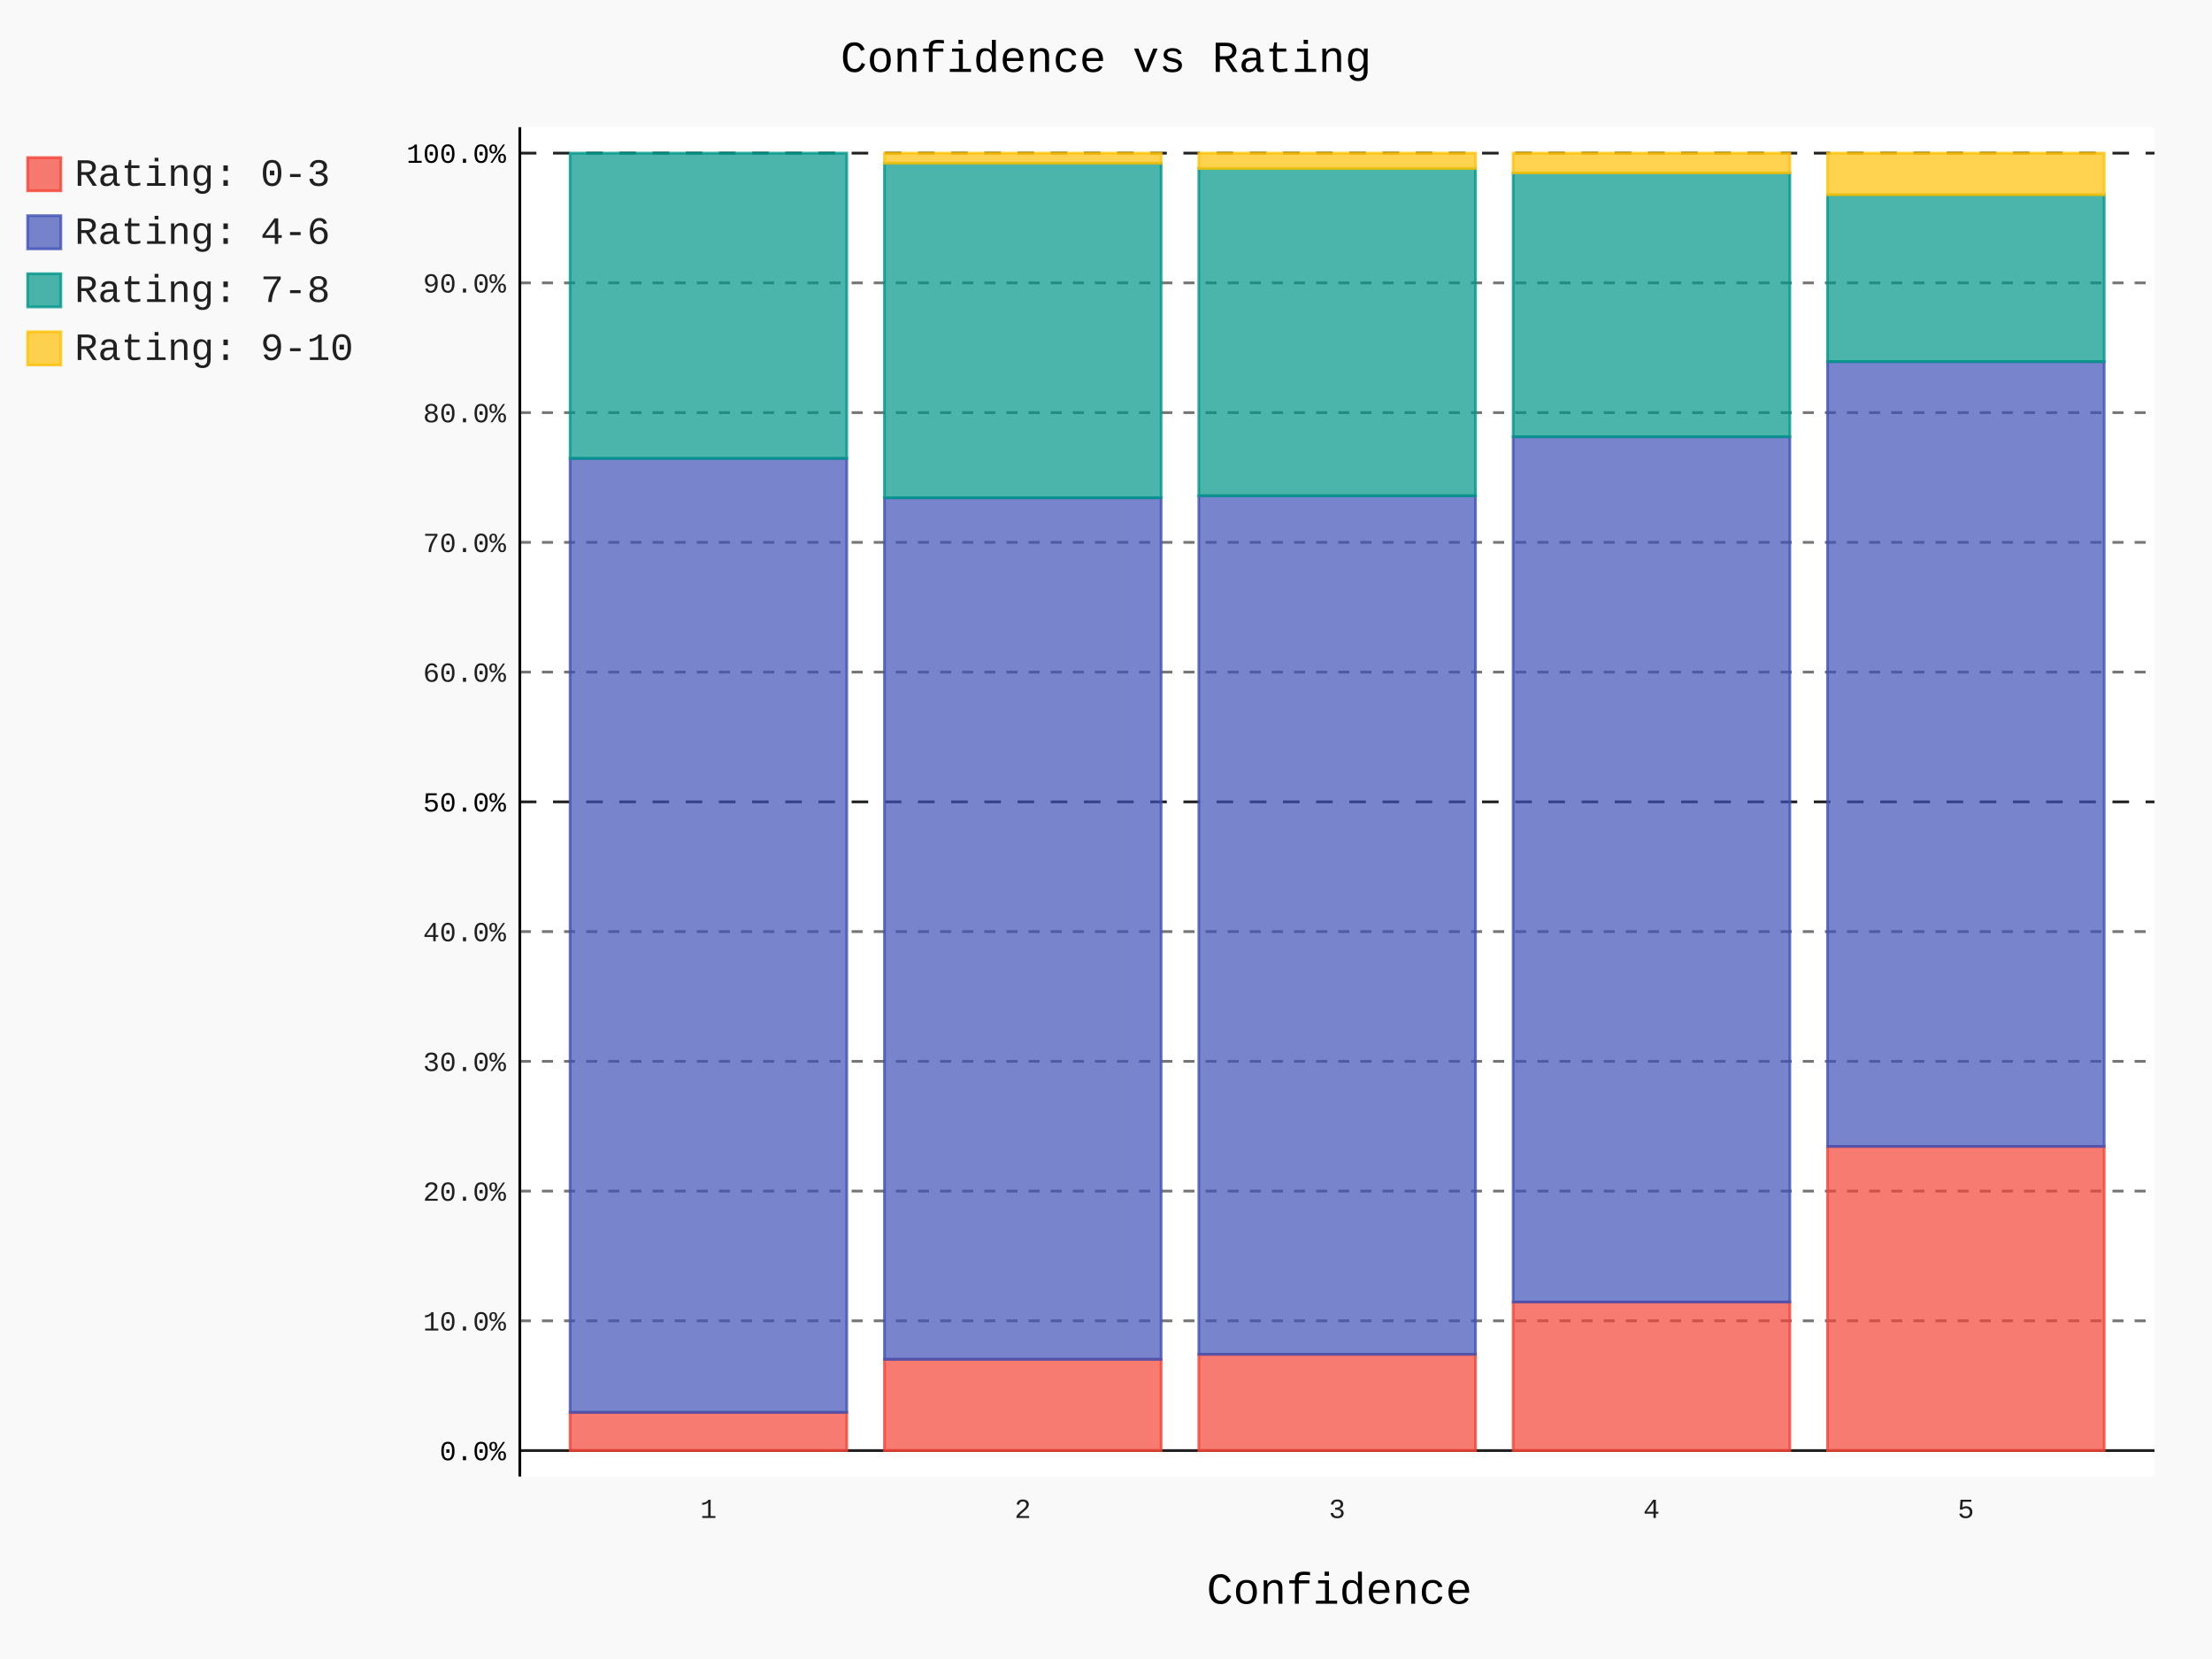
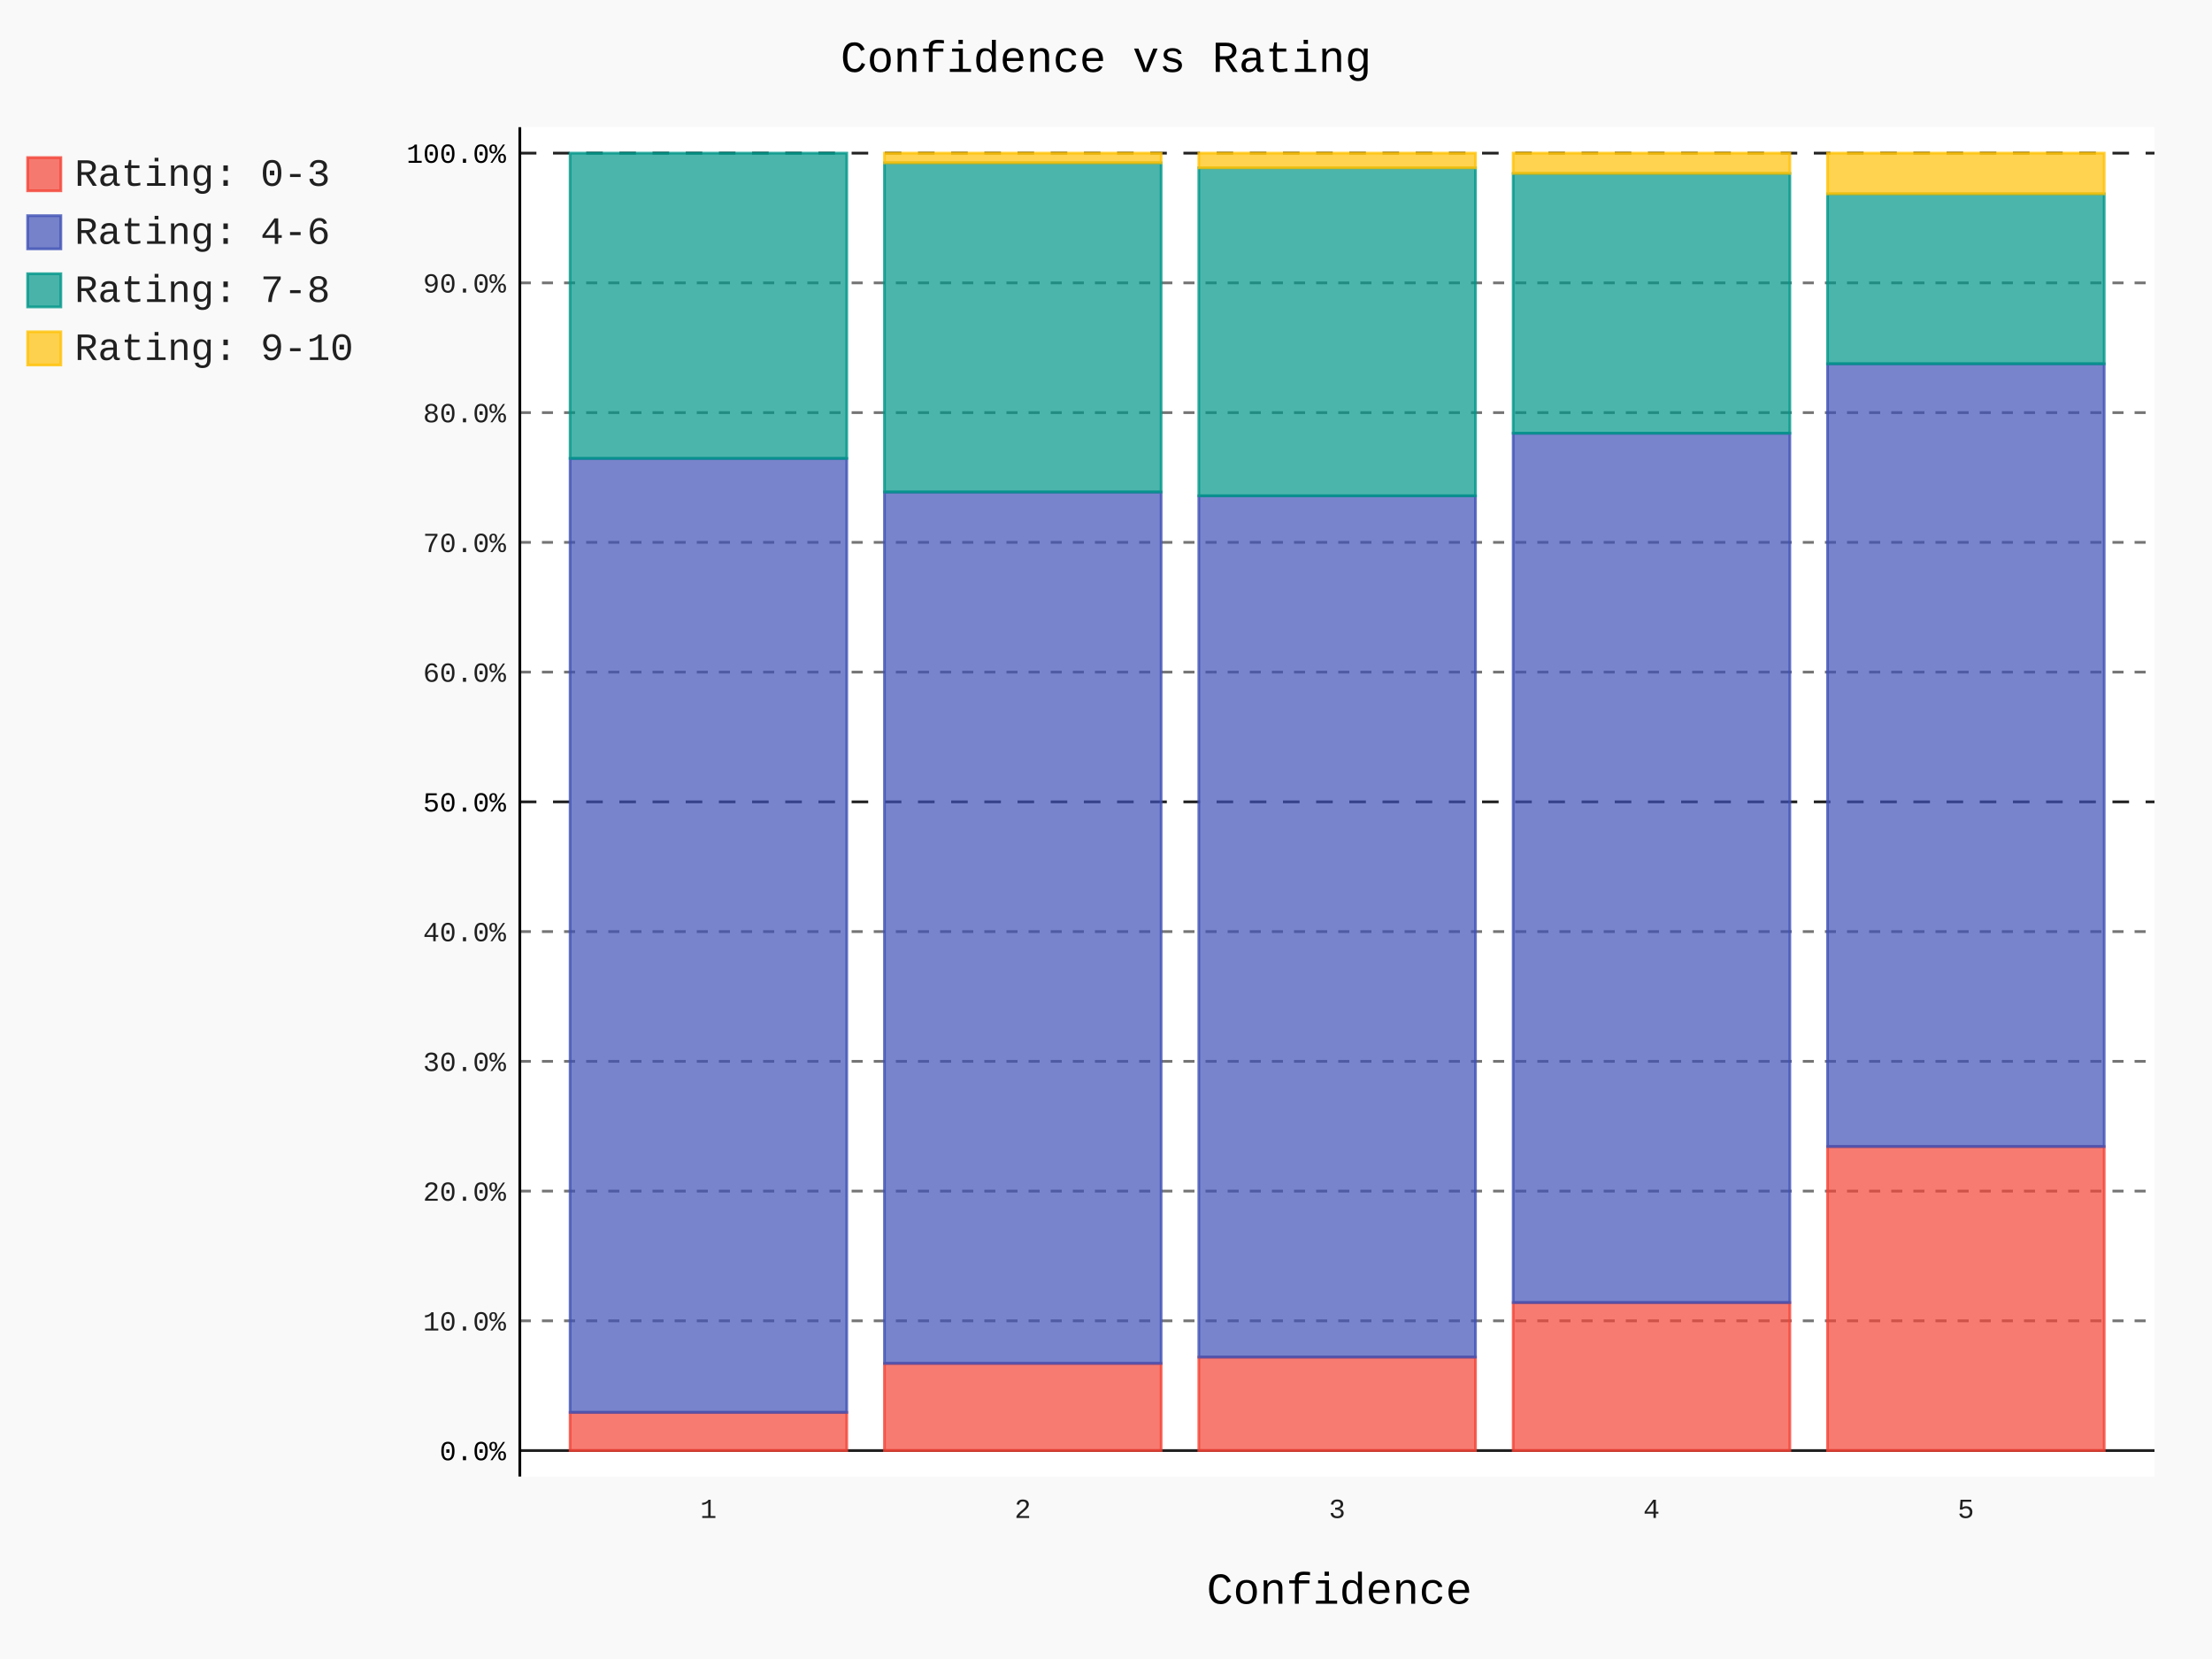
- <svg xmlns="http://www.w3.org/2000/svg" id="chart-71c63876-6d47-4b58-9c2f-884e27a755cb" class="pygal-chart" viewBox="0 0 800 600">
+ <svg xmlns="http://www.w3.org/2000/svg" id="chart-7f117de8-d527-43dd-951a-f63d1360dfe7" class="pygal-chart" viewBox="0 0 800 600">
  <defs>
-     <style type="text/css">#chart-71c63876-6d47-4b58-9c2f-884e27a755cb{-webkit-user-select:none;-webkit-font-smoothing:antialiased;font-family:Consolas,"Liberation Mono",Menlo,Courier,monospace}#chart-71c63876-6d47-4b58-9c2f-884e27a755cb .title{font-family:Consolas,"Liberation Mono",Menlo,Courier,monospace;font-size:16px}#chart-71c63876-6d47-4b58-9c2f-884e27a755cb .legends .legend text{font-family:Consolas,"Liberation Mono",Menlo,Courier,monospace;font-size:14px}#chart-71c63876-6d47-4b58-9c2f-884e27a755cb .axis text{font-family:Consolas,"Liberation Mono",Menlo,Courier,monospace;font-size:10px}#chart-71c63876-6d47-4b58-9c2f-884e27a755cb .axis text.major{font-family:Consolas,"Liberation Mono",Menlo,Courier,monospace;font-size:10px}#chart-71c63876-6d47-4b58-9c2f-884e27a755cb .text-overlay text.value{font-family:Consolas,"Liberation Mono",Menlo,Courier,monospace;font-size:16px}#chart-71c63876-6d47-4b58-9c2f-884e27a755cb .text-overlay text.label{font-family:Consolas,"Liberation Mono",Menlo,Courier,monospace;font-size:10px}#chart-71c63876-6d47-4b58-9c2f-884e27a755cb .tooltip{font-family:Consolas,"Liberation Mono",Menlo,Courier,monospace;font-size:14px}#chart-71c63876-6d47-4b58-9c2f-884e27a755cb text.no_data{font-family:Consolas,"Liberation Mono",Menlo,Courier,monospace;font-size:64px}
- #chart-71c63876-6d47-4b58-9c2f-884e27a755cb{background-color:rgba(249,249,249,1)}#chart-71c63876-6d47-4b58-9c2f-884e27a755cb path,#chart-71c63876-6d47-4b58-9c2f-884e27a755cb line,#chart-71c63876-6d47-4b58-9c2f-884e27a755cb rect,#chart-71c63876-6d47-4b58-9c2f-884e27a755cb circle{-webkit-transition:150ms;-moz-transition:150ms;transition:150ms}#chart-71c63876-6d47-4b58-9c2f-884e27a755cb .graph &gt; .background{fill:rgba(249,249,249,1)}#chart-71c63876-6d47-4b58-9c2f-884e27a755cb .plot &gt; .background{fill:rgba(255,255,255,1)}#chart-71c63876-6d47-4b58-9c2f-884e27a755cb .graph{fill:rgba(0,0,0,.87)}#chart-71c63876-6d47-4b58-9c2f-884e27a755cb text.no_data{fill:rgba(0,0,0,1)}#chart-71c63876-6d47-4b58-9c2f-884e27a755cb .title{fill:rgba(0,0,0,1)}#chart-71c63876-6d47-4b58-9c2f-884e27a755cb .legends .legend text{fill:rgba(0,0,0,.87)}#chart-71c63876-6d47-4b58-9c2f-884e27a755cb .legends .legend:hover text{fill:rgba(0,0,0,1)}#chart-71c63876-6d47-4b58-9c2f-884e27a755cb .axis .line{stroke:rgba(0,0,0,1)}#chart-71c63876-6d47-4b58-9c2f-884e27a755cb .axis .guide.line{stroke:rgba(0,0,0,.54)}#chart-71c63876-6d47-4b58-9c2f-884e27a755cb .axis .major.line{stroke:rgba(0,0,0,.87)}#chart-71c63876-6d47-4b58-9c2f-884e27a755cb .axis text.major{fill:rgba(0,0,0,1)}#chart-71c63876-6d47-4b58-9c2f-884e27a755cb .axis.y .guides:hover .guide.line,#chart-71c63876-6d47-4b58-9c2f-884e27a755cb .line-graph .axis.x .guides:hover .guide.line,#chart-71c63876-6d47-4b58-9c2f-884e27a755cb .stackedline-graph .axis.x .guides:hover .guide.line,#chart-71c63876-6d47-4b58-9c2f-884e27a755cb .xy-graph .axis.x .guides:hover .guide.line{stroke:rgba(0,0,0,1)}#chart-71c63876-6d47-4b58-9c2f-884e27a755cb .axis .guides:hover text{fill:rgba(0,0,0,1)}#chart-71c63876-6d47-4b58-9c2f-884e27a755cb .reactive{fill-opacity:.7;stroke-opacity:.8}#chart-71c63876-6d47-4b58-9c2f-884e27a755cb .ci{stroke:rgba(0,0,0,.87)}#chart-71c63876-6d47-4b58-9c2f-884e27a755cb .reactive.active,#chart-71c63876-6d47-4b58-9c2f-884e27a755cb .active .reactive{fill-opacity:.8;stroke-opacity:.9;stroke-width:4}#chart-71c63876-6d47-4b58-9c2f-884e27a755cb .ci .reactive.active{stroke-width:1.5}#chart-71c63876-6d47-4b58-9c2f-884e27a755cb .series text{fill:rgba(0,0,0,1)}#chart-71c63876-6d47-4b58-9c2f-884e27a755cb .tooltip rect{fill:rgba(255,255,255,1);stroke:rgba(0,0,0,1);-webkit-transition:opacity 150ms;-moz-transition:opacity 150ms;transition:opacity 150ms}#chart-71c63876-6d47-4b58-9c2f-884e27a755cb .tooltip .label{fill:rgba(0,0,0,.87)}#chart-71c63876-6d47-4b58-9c2f-884e27a755cb .tooltip .label{fill:rgba(0,0,0,.87)}#chart-71c63876-6d47-4b58-9c2f-884e27a755cb .tooltip .legend{font-size:.8em;fill:rgba(0,0,0,.54)}#chart-71c63876-6d47-4b58-9c2f-884e27a755cb .tooltip .x_label{font-size:.6em;fill:rgba(0,0,0,1)}#chart-71c63876-6d47-4b58-9c2f-884e27a755cb .tooltip .xlink{font-size:.5em;text-decoration:underline}#chart-71c63876-6d47-4b58-9c2f-884e27a755cb .tooltip .value{font-size:1.5em}#chart-71c63876-6d47-4b58-9c2f-884e27a755cb .bound{font-size:.5em}#chart-71c63876-6d47-4b58-9c2f-884e27a755cb .max-value{font-size:.75em;fill:rgba(0,0,0,.54)}#chart-71c63876-6d47-4b58-9c2f-884e27a755cb .map-element{fill:rgba(255,255,255,1);stroke:rgba(0,0,0,.54) !important}#chart-71c63876-6d47-4b58-9c2f-884e27a755cb .map-element .reactive{fill-opacity:inherit;stroke-opacity:inherit}#chart-71c63876-6d47-4b58-9c2f-884e27a755cb .color-0,#chart-71c63876-6d47-4b58-9c2f-884e27a755cb .color-0 a:visited{stroke:#F44336;fill:#F44336}#chart-71c63876-6d47-4b58-9c2f-884e27a755cb .color-1,#chart-71c63876-6d47-4b58-9c2f-884e27a755cb .color-1 a:visited{stroke:#3F51B5;fill:#3F51B5}#chart-71c63876-6d47-4b58-9c2f-884e27a755cb .color-2,#chart-71c63876-6d47-4b58-9c2f-884e27a755cb .color-2 a:visited{stroke:#009688;fill:#009688}#chart-71c63876-6d47-4b58-9c2f-884e27a755cb .color-3,#chart-71c63876-6d47-4b58-9c2f-884e27a755cb .color-3 a:visited{stroke:#FFC107;fill:#FFC107}#chart-71c63876-6d47-4b58-9c2f-884e27a755cb .text-overlay .color-0 text{fill:black}#chart-71c63876-6d47-4b58-9c2f-884e27a755cb .text-overlay .color-1 text{fill:black}#chart-71c63876-6d47-4b58-9c2f-884e27a755cb .text-overlay .color-2 text{fill:black}#chart-71c63876-6d47-4b58-9c2f-884e27a755cb .text-overlay .color-3 text{fill:black}
- #chart-71c63876-6d47-4b58-9c2f-884e27a755cb text.no_data{text-anchor:middle}#chart-71c63876-6d47-4b58-9c2f-884e27a755cb .guide.line{fill:none}#chart-71c63876-6d47-4b58-9c2f-884e27a755cb .centered{text-anchor:middle}#chart-71c63876-6d47-4b58-9c2f-884e27a755cb .title{text-anchor:middle}#chart-71c63876-6d47-4b58-9c2f-884e27a755cb .legends .legend text{fill-opacity:1}#chart-71c63876-6d47-4b58-9c2f-884e27a755cb .axis.x text{text-anchor:middle}#chart-71c63876-6d47-4b58-9c2f-884e27a755cb .axis.x:not(.web) text[transform]{text-anchor:start}#chart-71c63876-6d47-4b58-9c2f-884e27a755cb .axis.x:not(.web) text[transform].backwards{text-anchor:end}#chart-71c63876-6d47-4b58-9c2f-884e27a755cb .axis.y text{text-anchor:end}#chart-71c63876-6d47-4b58-9c2f-884e27a755cb .axis.y text[transform].backwards{text-anchor:start}#chart-71c63876-6d47-4b58-9c2f-884e27a755cb .axis.y2 text{text-anchor:start}#chart-71c63876-6d47-4b58-9c2f-884e27a755cb .axis.y2 text[transform].backwards{text-anchor:end}#chart-71c63876-6d47-4b58-9c2f-884e27a755cb .axis .guide.line{stroke-dasharray:4,4}#chart-71c63876-6d47-4b58-9c2f-884e27a755cb .axis .major.guide.line{stroke-dasharray:6,6}#chart-71c63876-6d47-4b58-9c2f-884e27a755cb .horizontal .axis.y .guide.line,#chart-71c63876-6d47-4b58-9c2f-884e27a755cb .horizontal .axis.y2 .guide.line,#chart-71c63876-6d47-4b58-9c2f-884e27a755cb .vertical .axis.x .guide.line{opacity:0}#chart-71c63876-6d47-4b58-9c2f-884e27a755cb .horizontal .axis.always_show .guide.line,#chart-71c63876-6d47-4b58-9c2f-884e27a755cb .vertical .axis.always_show .guide.line{opacity:1 !important}#chart-71c63876-6d47-4b58-9c2f-884e27a755cb .axis.y .guides:hover .guide.line,#chart-71c63876-6d47-4b58-9c2f-884e27a755cb .axis.y2 .guides:hover .guide.line,#chart-71c63876-6d47-4b58-9c2f-884e27a755cb .axis.x .guides:hover .guide.line{opacity:1}#chart-71c63876-6d47-4b58-9c2f-884e27a755cb .axis .guides:hover text{opacity:1}#chart-71c63876-6d47-4b58-9c2f-884e27a755cb .nofill{fill:none}#chart-71c63876-6d47-4b58-9c2f-884e27a755cb .subtle-fill{fill-opacity:.2}#chart-71c63876-6d47-4b58-9c2f-884e27a755cb .dot{stroke-width:1px;fill-opacity:1}#chart-71c63876-6d47-4b58-9c2f-884e27a755cb .dot.active{stroke-width:5px}#chart-71c63876-6d47-4b58-9c2f-884e27a755cb .dot.negative{fill:transparent}#chart-71c63876-6d47-4b58-9c2f-884e27a755cb text,#chart-71c63876-6d47-4b58-9c2f-884e27a755cb tspan{stroke:none !important}#chart-71c63876-6d47-4b58-9c2f-884e27a755cb .series text.active{opacity:1}#chart-71c63876-6d47-4b58-9c2f-884e27a755cb .tooltip rect{fill-opacity:.95;stroke-width:.5}#chart-71c63876-6d47-4b58-9c2f-884e27a755cb .tooltip text{fill-opacity:1}#chart-71c63876-6d47-4b58-9c2f-884e27a755cb .showable{visibility:hidden}#chart-71c63876-6d47-4b58-9c2f-884e27a755cb .showable.shown{visibility:visible}#chart-71c63876-6d47-4b58-9c2f-884e27a755cb .gauge-background{fill:rgba(229,229,229,1);stroke:none}#chart-71c63876-6d47-4b58-9c2f-884e27a755cb .bg-lines{stroke:rgba(249,249,249,1);stroke-width:2px}</style>
+     <style type="text/css">#chart-7f117de8-d527-43dd-951a-f63d1360dfe7{-webkit-user-select:none;-webkit-font-smoothing:antialiased;font-family:Consolas,"Liberation Mono",Menlo,Courier,monospace}#chart-7f117de8-d527-43dd-951a-f63d1360dfe7 .title{font-family:Consolas,"Liberation Mono",Menlo,Courier,monospace;font-size:16px}#chart-7f117de8-d527-43dd-951a-f63d1360dfe7 .legends .legend text{font-family:Consolas,"Liberation Mono",Menlo,Courier,monospace;font-size:14px}#chart-7f117de8-d527-43dd-951a-f63d1360dfe7 .axis text{font-family:Consolas,"Liberation Mono",Menlo,Courier,monospace;font-size:10px}#chart-7f117de8-d527-43dd-951a-f63d1360dfe7 .axis text.major{font-family:Consolas,"Liberation Mono",Menlo,Courier,monospace;font-size:10px}#chart-7f117de8-d527-43dd-951a-f63d1360dfe7 .text-overlay text.value{font-family:Consolas,"Liberation Mono",Menlo,Courier,monospace;font-size:16px}#chart-7f117de8-d527-43dd-951a-f63d1360dfe7 .text-overlay text.label{font-family:Consolas,"Liberation Mono",Menlo,Courier,monospace;font-size:10px}#chart-7f117de8-d527-43dd-951a-f63d1360dfe7 .tooltip{font-family:Consolas,"Liberation Mono",Menlo,Courier,monospace;font-size:14px}#chart-7f117de8-d527-43dd-951a-f63d1360dfe7 text.no_data{font-family:Consolas,"Liberation Mono",Menlo,Courier,monospace;font-size:64px}
+ #chart-7f117de8-d527-43dd-951a-f63d1360dfe7{background-color:rgba(249,249,249,1)}#chart-7f117de8-d527-43dd-951a-f63d1360dfe7 path,#chart-7f117de8-d527-43dd-951a-f63d1360dfe7 line,#chart-7f117de8-d527-43dd-951a-f63d1360dfe7 rect,#chart-7f117de8-d527-43dd-951a-f63d1360dfe7 circle{-webkit-transition:150ms;-moz-transition:150ms;transition:150ms}#chart-7f117de8-d527-43dd-951a-f63d1360dfe7 .graph &gt; .background{fill:rgba(249,249,249,1)}#chart-7f117de8-d527-43dd-951a-f63d1360dfe7 .plot &gt; .background{fill:rgba(255,255,255,1)}#chart-7f117de8-d527-43dd-951a-f63d1360dfe7 .graph{fill:rgba(0,0,0,.87)}#chart-7f117de8-d527-43dd-951a-f63d1360dfe7 text.no_data{fill:rgba(0,0,0,1)}#chart-7f117de8-d527-43dd-951a-f63d1360dfe7 .title{fill:rgba(0,0,0,1)}#chart-7f117de8-d527-43dd-951a-f63d1360dfe7 .legends .legend text{fill:rgba(0,0,0,.87)}#chart-7f117de8-d527-43dd-951a-f63d1360dfe7 .legends .legend:hover text{fill:rgba(0,0,0,1)}#chart-7f117de8-d527-43dd-951a-f63d1360dfe7 .axis .line{stroke:rgba(0,0,0,1)}#chart-7f117de8-d527-43dd-951a-f63d1360dfe7 .axis .guide.line{stroke:rgba(0,0,0,.54)}#chart-7f117de8-d527-43dd-951a-f63d1360dfe7 .axis .major.line{stroke:rgba(0,0,0,.87)}#chart-7f117de8-d527-43dd-951a-f63d1360dfe7 .axis text.major{fill:rgba(0,0,0,1)}#chart-7f117de8-d527-43dd-951a-f63d1360dfe7 .axis.y .guides:hover .guide.line,#chart-7f117de8-d527-43dd-951a-f63d1360dfe7 .line-graph .axis.x .guides:hover .guide.line,#chart-7f117de8-d527-43dd-951a-f63d1360dfe7 .stackedline-graph .axis.x .guides:hover .guide.line,#chart-7f117de8-d527-43dd-951a-f63d1360dfe7 .xy-graph .axis.x .guides:hover .guide.line{stroke:rgba(0,0,0,1)}#chart-7f117de8-d527-43dd-951a-f63d1360dfe7 .axis .guides:hover text{fill:rgba(0,0,0,1)}#chart-7f117de8-d527-43dd-951a-f63d1360dfe7 .reactive{fill-opacity:.7;stroke-opacity:.8}#chart-7f117de8-d527-43dd-951a-f63d1360dfe7 .ci{stroke:rgba(0,0,0,.87)}#chart-7f117de8-d527-43dd-951a-f63d1360dfe7 .reactive.active,#chart-7f117de8-d527-43dd-951a-f63d1360dfe7 .active .reactive{fill-opacity:.8;stroke-opacity:.9;stroke-width:4}#chart-7f117de8-d527-43dd-951a-f63d1360dfe7 .ci .reactive.active{stroke-width:1.5}#chart-7f117de8-d527-43dd-951a-f63d1360dfe7 .series text{fill:rgba(0,0,0,1)}#chart-7f117de8-d527-43dd-951a-f63d1360dfe7 .tooltip rect{fill:rgba(255,255,255,1);stroke:rgba(0,0,0,1);-webkit-transition:opacity 150ms;-moz-transition:opacity 150ms;transition:opacity 150ms}#chart-7f117de8-d527-43dd-951a-f63d1360dfe7 .tooltip .label{fill:rgba(0,0,0,.87)}#chart-7f117de8-d527-43dd-951a-f63d1360dfe7 .tooltip .label{fill:rgba(0,0,0,.87)}#chart-7f117de8-d527-43dd-951a-f63d1360dfe7 .tooltip .legend{font-size:.8em;fill:rgba(0,0,0,.54)}#chart-7f117de8-d527-43dd-951a-f63d1360dfe7 .tooltip .x_label{font-size:.6em;fill:rgba(0,0,0,1)}#chart-7f117de8-d527-43dd-951a-f63d1360dfe7 .tooltip .xlink{font-size:.5em;text-decoration:underline}#chart-7f117de8-d527-43dd-951a-f63d1360dfe7 .tooltip .value{font-size:1.5em}#chart-7f117de8-d527-43dd-951a-f63d1360dfe7 .bound{font-size:.5em}#chart-7f117de8-d527-43dd-951a-f63d1360dfe7 .max-value{font-size:.75em;fill:rgba(0,0,0,.54)}#chart-7f117de8-d527-43dd-951a-f63d1360dfe7 .map-element{fill:rgba(255,255,255,1);stroke:rgba(0,0,0,.54) !important}#chart-7f117de8-d527-43dd-951a-f63d1360dfe7 .map-element .reactive{fill-opacity:inherit;stroke-opacity:inherit}#chart-7f117de8-d527-43dd-951a-f63d1360dfe7 .color-0,#chart-7f117de8-d527-43dd-951a-f63d1360dfe7 .color-0 a:visited{stroke:#F44336;fill:#F44336}#chart-7f117de8-d527-43dd-951a-f63d1360dfe7 .color-1,#chart-7f117de8-d527-43dd-951a-f63d1360dfe7 .color-1 a:visited{stroke:#3F51B5;fill:#3F51B5}#chart-7f117de8-d527-43dd-951a-f63d1360dfe7 .color-2,#chart-7f117de8-d527-43dd-951a-f63d1360dfe7 .color-2 a:visited{stroke:#009688;fill:#009688}#chart-7f117de8-d527-43dd-951a-f63d1360dfe7 .color-3,#chart-7f117de8-d527-43dd-951a-f63d1360dfe7 .color-3 a:visited{stroke:#FFC107;fill:#FFC107}#chart-7f117de8-d527-43dd-951a-f63d1360dfe7 .text-overlay .color-0 text{fill:black}#chart-7f117de8-d527-43dd-951a-f63d1360dfe7 .text-overlay .color-1 text{fill:black}#chart-7f117de8-d527-43dd-951a-f63d1360dfe7 .text-overlay .color-2 text{fill:black}#chart-7f117de8-d527-43dd-951a-f63d1360dfe7 .text-overlay .color-3 text{fill:black}
+ #chart-7f117de8-d527-43dd-951a-f63d1360dfe7 text.no_data{text-anchor:middle}#chart-7f117de8-d527-43dd-951a-f63d1360dfe7 .guide.line{fill:none}#chart-7f117de8-d527-43dd-951a-f63d1360dfe7 .centered{text-anchor:middle}#chart-7f117de8-d527-43dd-951a-f63d1360dfe7 .title{text-anchor:middle}#chart-7f117de8-d527-43dd-951a-f63d1360dfe7 .legends .legend text{fill-opacity:1}#chart-7f117de8-d527-43dd-951a-f63d1360dfe7 .axis.x text{text-anchor:middle}#chart-7f117de8-d527-43dd-951a-f63d1360dfe7 .axis.x:not(.web) text[transform]{text-anchor:start}#chart-7f117de8-d527-43dd-951a-f63d1360dfe7 .axis.x:not(.web) text[transform].backwards{text-anchor:end}#chart-7f117de8-d527-43dd-951a-f63d1360dfe7 .axis.y text{text-anchor:end}#chart-7f117de8-d527-43dd-951a-f63d1360dfe7 .axis.y text[transform].backwards{text-anchor:start}#chart-7f117de8-d527-43dd-951a-f63d1360dfe7 .axis.y2 text{text-anchor:start}#chart-7f117de8-d527-43dd-951a-f63d1360dfe7 .axis.y2 text[transform].backwards{text-anchor:end}#chart-7f117de8-d527-43dd-951a-f63d1360dfe7 .axis .guide.line{stroke-dasharray:4,4}#chart-7f117de8-d527-43dd-951a-f63d1360dfe7 .axis .major.guide.line{stroke-dasharray:6,6}#chart-7f117de8-d527-43dd-951a-f63d1360dfe7 .horizontal .axis.y .guide.line,#chart-7f117de8-d527-43dd-951a-f63d1360dfe7 .horizontal .axis.y2 .guide.line,#chart-7f117de8-d527-43dd-951a-f63d1360dfe7 .vertical .axis.x .guide.line{opacity:0}#chart-7f117de8-d527-43dd-951a-f63d1360dfe7 .horizontal .axis.always_show .guide.line,#chart-7f117de8-d527-43dd-951a-f63d1360dfe7 .vertical .axis.always_show .guide.line{opacity:1 !important}#chart-7f117de8-d527-43dd-951a-f63d1360dfe7 .axis.y .guides:hover .guide.line,#chart-7f117de8-d527-43dd-951a-f63d1360dfe7 .axis.y2 .guides:hover .guide.line,#chart-7f117de8-d527-43dd-951a-f63d1360dfe7 .axis.x .guides:hover .guide.line{opacity:1}#chart-7f117de8-d527-43dd-951a-f63d1360dfe7 .axis .guides:hover text{opacity:1}#chart-7f117de8-d527-43dd-951a-f63d1360dfe7 .nofill{fill:none}#chart-7f117de8-d527-43dd-951a-f63d1360dfe7 .subtle-fill{fill-opacity:.2}#chart-7f117de8-d527-43dd-951a-f63d1360dfe7 .dot{stroke-width:1px;fill-opacity:1}#chart-7f117de8-d527-43dd-951a-f63d1360dfe7 .dot.active{stroke-width:5px}#chart-7f117de8-d527-43dd-951a-f63d1360dfe7 .dot.negative{fill:transparent}#chart-7f117de8-d527-43dd-951a-f63d1360dfe7 text,#chart-7f117de8-d527-43dd-951a-f63d1360dfe7 tspan{stroke:none !important}#chart-7f117de8-d527-43dd-951a-f63d1360dfe7 .series text.active{opacity:1}#chart-7f117de8-d527-43dd-951a-f63d1360dfe7 .tooltip rect{fill-opacity:.95;stroke-width:.5}#chart-7f117de8-d527-43dd-951a-f63d1360dfe7 .tooltip text{fill-opacity:1}#chart-7f117de8-d527-43dd-951a-f63d1360dfe7 .showable{visibility:hidden}#chart-7f117de8-d527-43dd-951a-f63d1360dfe7 .showable.shown{visibility:visible}#chart-7f117de8-d527-43dd-951a-f63d1360dfe7 .gauge-background{fill:rgba(229,229,229,1);stroke:none}#chart-7f117de8-d527-43dd-951a-f63d1360dfe7 .bg-lines{stroke:rgba(249,249,249,1);stroke-width:2px}</style>
  </defs>
  <g class="graph stackedbar-graph vertical">
    <rect class="background" height="600" width="800" x="0" y="0" />
    <g class="plot" transform="translate(188, 46)">
      <rect class="background" height="488" width="591.2" x="0" y="0" />
      <g class="axis y always_show">
        <g class="guides">
          <path class="major line" d="M0 478.615 h591.2" />
          <text class="major" x="-5" y="482.115">0.0%</text>
        </g>
        <g class="guides">
          <path class="guide line" d="M0 431.692 h591.2" />
          <text class="" x="-5" y="435.192">10.0%</text>
        </g>
        <g class="guides">
          <path class="guide line" d="M0 384.769 h591.2" />
          <text class="" x="-5" y="388.269">20.0%</text>
        </g>
        <g class="guides">
          <path class="guide line" d="M0 337.846 h591.2" />
          <text class="" x="-5" y="341.346">30.0%</text>
        </g>
        <g class="guides">
          <path class="guide line" d="M0 290.923 h591.2" />
          <text class="" x="-5" y="294.423">40.0%</text>
        </g>
        <g class="guides">
          <path class="major guide line" d="M0 244 h591.2" />
          <text class="major" x="-5" y="247.5">50.0%</text>
        </g>
        <g class="guides">
          <path class="guide line" d="M0 197.077 h591.2" />
          <text class="" x="-5" y="200.577">60.0%</text>
        </g>
        <g class="guides">
          <path class="guide line" d="M0 150.154 h591.2" />
          <text class="" x="-5" y="153.654">70.0%</text>
        </g>
        <g class="guides">
          <path class="guide line" d="M0 103.231 h591.2" />
          <text class="" x="-5" y="106.731">80.0%</text>
        </g>
        <g class="guides">
          <path class="guide line" d="M0 56.308 h591.2" />
          <text class="" x="-5" y="59.808">90.0%</text>
        </g>
        <g class="guides">
          <path class="major guide line" d="M0 9.385 h591.2" />
          <text class="major" x="-5" y="12.885">100.0%</text>
        </g>
      </g>
      <g class="axis x">
        <path class="line" d="M0 0 v488" />
        <g class="guides">
          <path class="guide line" d="M68.215 0 v488" />
          <text class="" x="68.215" y="503.0">1</text>
        </g>
        <g class="guides">
          <path class="guide line" d="M181.908 0 v488" />
          <text class="" x="181.908" y="503.0">2</text>
        </g>
        <g class="guides">
          <path class="guide line" d="M295.6 0 v488" />
          <text class="" x="295.6" y="503.0">3</text>
        </g>
        <g class="guides">
          <path class="guide line" d="M409.292 0 v488" />
          <text class="" x="409.292" y="503.0">4</text>
        </g>
        <g class="guides">
          <path class="guide line" d="M522.985 0 v488" />
          <text class="" x="522.985" y="503.0">5</text>
        </g>
      </g>
      <g class="series serie-0 color-0">
        <g class="bars">
          <g class="bar">
            <rect class="rect reactive tooltip-trigger" height="13.801" rx="0" ry="0" width="100.049" x="18.191" y="464.814" />
          </g>
          <g class="bar">
-             <rect class="rect reactive tooltip-trigger" height="32.993" rx="0" ry="0" width="100.049" x="131.883" y="445.623" />
+             <rect class="rect reactive tooltip-trigger" height="31.515" rx="0" ry="0" width="100.049" x="131.883" y="447.1" />
          </g>
          <g class="bar">
-             <rect class="rect reactive tooltip-trigger" height="34.809" rx="0" ry="0" width="100.049" x="245.575" y="443.806" />
+             <rect class="rect reactive tooltip-trigger" height="33.801" rx="0" ry="0" width="100.049" x="245.575" y="444.815" />
          </g>
          <g class="bar">
-             <rect class="rect reactive tooltip-trigger" height="53.729" rx="0" ry="0" width="100.049" x="359.268" y="424.887" />
+             <rect class="rect reactive tooltip-trigger" height="53.517" rx="0" ry="0" width="100.049" x="359.268" y="425.098" />
          </g>
          <g class="bar">
-             <rect class="rect reactive tooltip-trigger" height="109.99" rx="0" ry="0" width="100.049" x="472.96" y="368.626" />
+             <rect class="rect reactive tooltip-trigger" height="109.949" rx="0" ry="0" width="100.049" x="472.96" y="368.666" />
          </g>
        </g>
      </g>
      <g class="series serie-1 color-1">
        <g class="bars">
          <g class="bar">
            <rect class="rect reactive tooltip-trigger" height="345.023" rx="0" ry="0" width="100.049" x="18.191" y="119.792" />
          </g>
          <g class="bar">
-             <rect class="rect reactive tooltip-trigger" height="311.599" rx="0" ry="0" width="100.049" x="131.883" y="134.024" />
+             <rect class="rect reactive tooltip-trigger" height="315.155" rx="0" ry="0" width="100.049" x="131.883" y="131.945" />
          </g>
          <g class="bar">
-             <rect class="rect reactive tooltip-trigger" height="310.5" rx="0" ry="0" width="100.049" x="245.575" y="133.306" />
+             <rect class="rect reactive tooltip-trigger" height="311.495" rx="0" ry="0" width="100.049" x="245.575" y="133.32" />
          </g>
          <g class="bar">
-             <rect class="rect reactive tooltip-trigger" height="312.929" rx="0" ry="0" width="100.049" x="359.268" y="111.958" />
+             <rect class="rect reactive tooltip-trigger" height="314.413" rx="0" ry="0" width="100.049" x="359.268" y="110.685" />
          </g>
          <g class="bar">
-             <rect class="rect reactive tooltip-trigger" height="283.845" rx="0" ry="0" width="100.049" x="472.96" y="84.781" />
+             <rect class="rect reactive tooltip-trigger" height="283.097" rx="0" ry="0" width="100.049" x="472.96" y="85.57" />
          </g>
        </g>
      </g>
      <g class="series serie-2 color-2">
        <g class="bars">
          <g class="bar">
            <rect class="rect reactive tooltip-trigger" height="110.407" rx="0" ry="0" width="100.049" x="18.191" y="9.385" />
          </g>
          <g class="bar">
-             <rect class="rect reactive tooltip-trigger" height="120.974" rx="0" ry="0" width="100.049" x="131.883" y="13.05" />
+             <rect class="rect reactive tooltip-trigger" height="119.059" rx="0" ry="0" width="100.049" x="131.883" y="12.886" />
          </g>
          <g class="bar">
-             <rect class="rect reactive tooltip-trigger" height="118.352" rx="0" ry="0" width="100.049" x="245.575" y="14.954" />
+             <rect class="rect reactive tooltip-trigger" height="118.633" rx="0" ry="0" width="100.049" x="245.575" y="14.687" />
          </g>
          <g class="bar">
-             <rect class="rect reactive tooltip-trigger" height="95.409" rx="0" ry="0" width="100.049" x="359.268" y="16.548" />
+             <rect class="rect reactive tooltip-trigger" height="93.974" rx="0" ry="0" width="100.049" x="359.268" y="16.711" />
          </g>
          <g class="bar">
-             <rect class="rect reactive tooltip-trigger" height="60.317" rx="0" ry="0" width="100.049" x="472.96" y="24.464" />
+             <rect class="rect reactive tooltip-trigger" height="61.467" rx="0" ry="0" width="100.049" x="472.96" y="24.102" />
          </g>
        </g>
      </g>
      <g class="series serie-3 color-3">
        <g class="bars">
          <g class="bar">
            <rect class="rect reactive tooltip-trigger" height="0.0" rx="0" ry="0" width="100.049" x="18.191" y="9.385" />
          </g>
          <g class="bar">
-             <rect class="rect reactive tooltip-trigger" height="3.666" rx="0" ry="0" width="100.049" x="131.883" y="9.385" />
+             <rect class="rect reactive tooltip-trigger" height="3.502" rx="0" ry="0" width="100.049" x="131.883" y="9.385" />
          </g>
          <g class="bar">
-             <rect class="rect reactive tooltip-trigger" height="5.57" rx="0" ry="0" width="100.049" x="245.575" y="9.385" />
+             <rect class="rect reactive tooltip-trigger" height="5.302" rx="0" ry="0" width="100.049" x="245.575" y="9.385" />
          </g>
          <g class="bar">
-             <rect class="rect reactive tooltip-trigger" height="7.164" rx="0" ry="0" width="100.049" x="359.268" y="9.385" />
+             <rect class="rect reactive tooltip-trigger" height="7.327" rx="0" ry="0" width="100.049" x="359.268" y="9.385" />
          </g>
          <g class="bar">
-             <rect class="rect reactive tooltip-trigger" height="15.079" rx="0" ry="0" width="100.049" x="472.96" y="9.385" />
+             <rect class="rect reactive tooltip-trigger" height="14.718" rx="0" ry="0" width="100.049" x="472.96" y="9.385" />
          </g>
        </g>
      </g>
    </g>
    <g class="titles">
      <text class="title plot_title" x="400.0" y="26">Confidence vs Rating</text>
      <text class="title" x="484.4" y="580">Confidence</text>
    </g>
    <g class="plot overlay" transform="translate(188, 46)">
      <g class="series serie-0 color-0" />
      <g class="series serie-1 color-1" />
      <g class="series serie-2 color-2" />
      <g class="series serie-3 color-3" />
    </g>
    <g class="plot text-overlay" transform="translate(188, 46)">
      <g class="series serie-0 color-0" />
      <g class="series serie-1 color-1" />
      <g class="series serie-2 color-2" />
      <g class="series serie-3 color-3" />
    </g>
    <g class="plot tooltip-overlay" transform="translate(188, 46)">
      <g class="tooltip" style="opacity: 0" transform="translate(0 0)">
        <rect class="tooltip-box" height="0" rx="0" ry="0" width="0" />
        <g class="text" />
      </g>
    </g>
    <g class="legends" transform="translate(10, 56)">
      <g class="legend reactive activate-serie" id="activate-serie-0">
        <rect class="color-0 reactive" height="12" width="12" x="0.0" y="1.0" />
        <text x="17.0" y="11.2">Rating: 0-3</text>
      </g>
      <g class="legend reactive activate-serie" id="activate-serie-1">
        <rect class="color-1 reactive" height="12" width="12" x="0.0" y="22.0" />
        <text x="17.0" y="32.2">Rating: 4-6</text>
      </g>
      <g class="legend reactive activate-serie" id="activate-serie-2">
        <rect class="color-2 reactive" height="12" width="12" x="0.0" y="43.0" />
        <text x="17.0" y="53.2">Rating: 7-8</text>
      </g>
      <g class="legend reactive activate-serie" id="activate-serie-3">
        <rect class="color-3 reactive" height="12" width="12" x="0.0" y="64.0" />
        <text x="17.0" y="74.2">Rating: 9-10</text>
      </g>
    </g>
    <g class="legends" transform="translate(790, 56)" />
  </g>
</svg>
